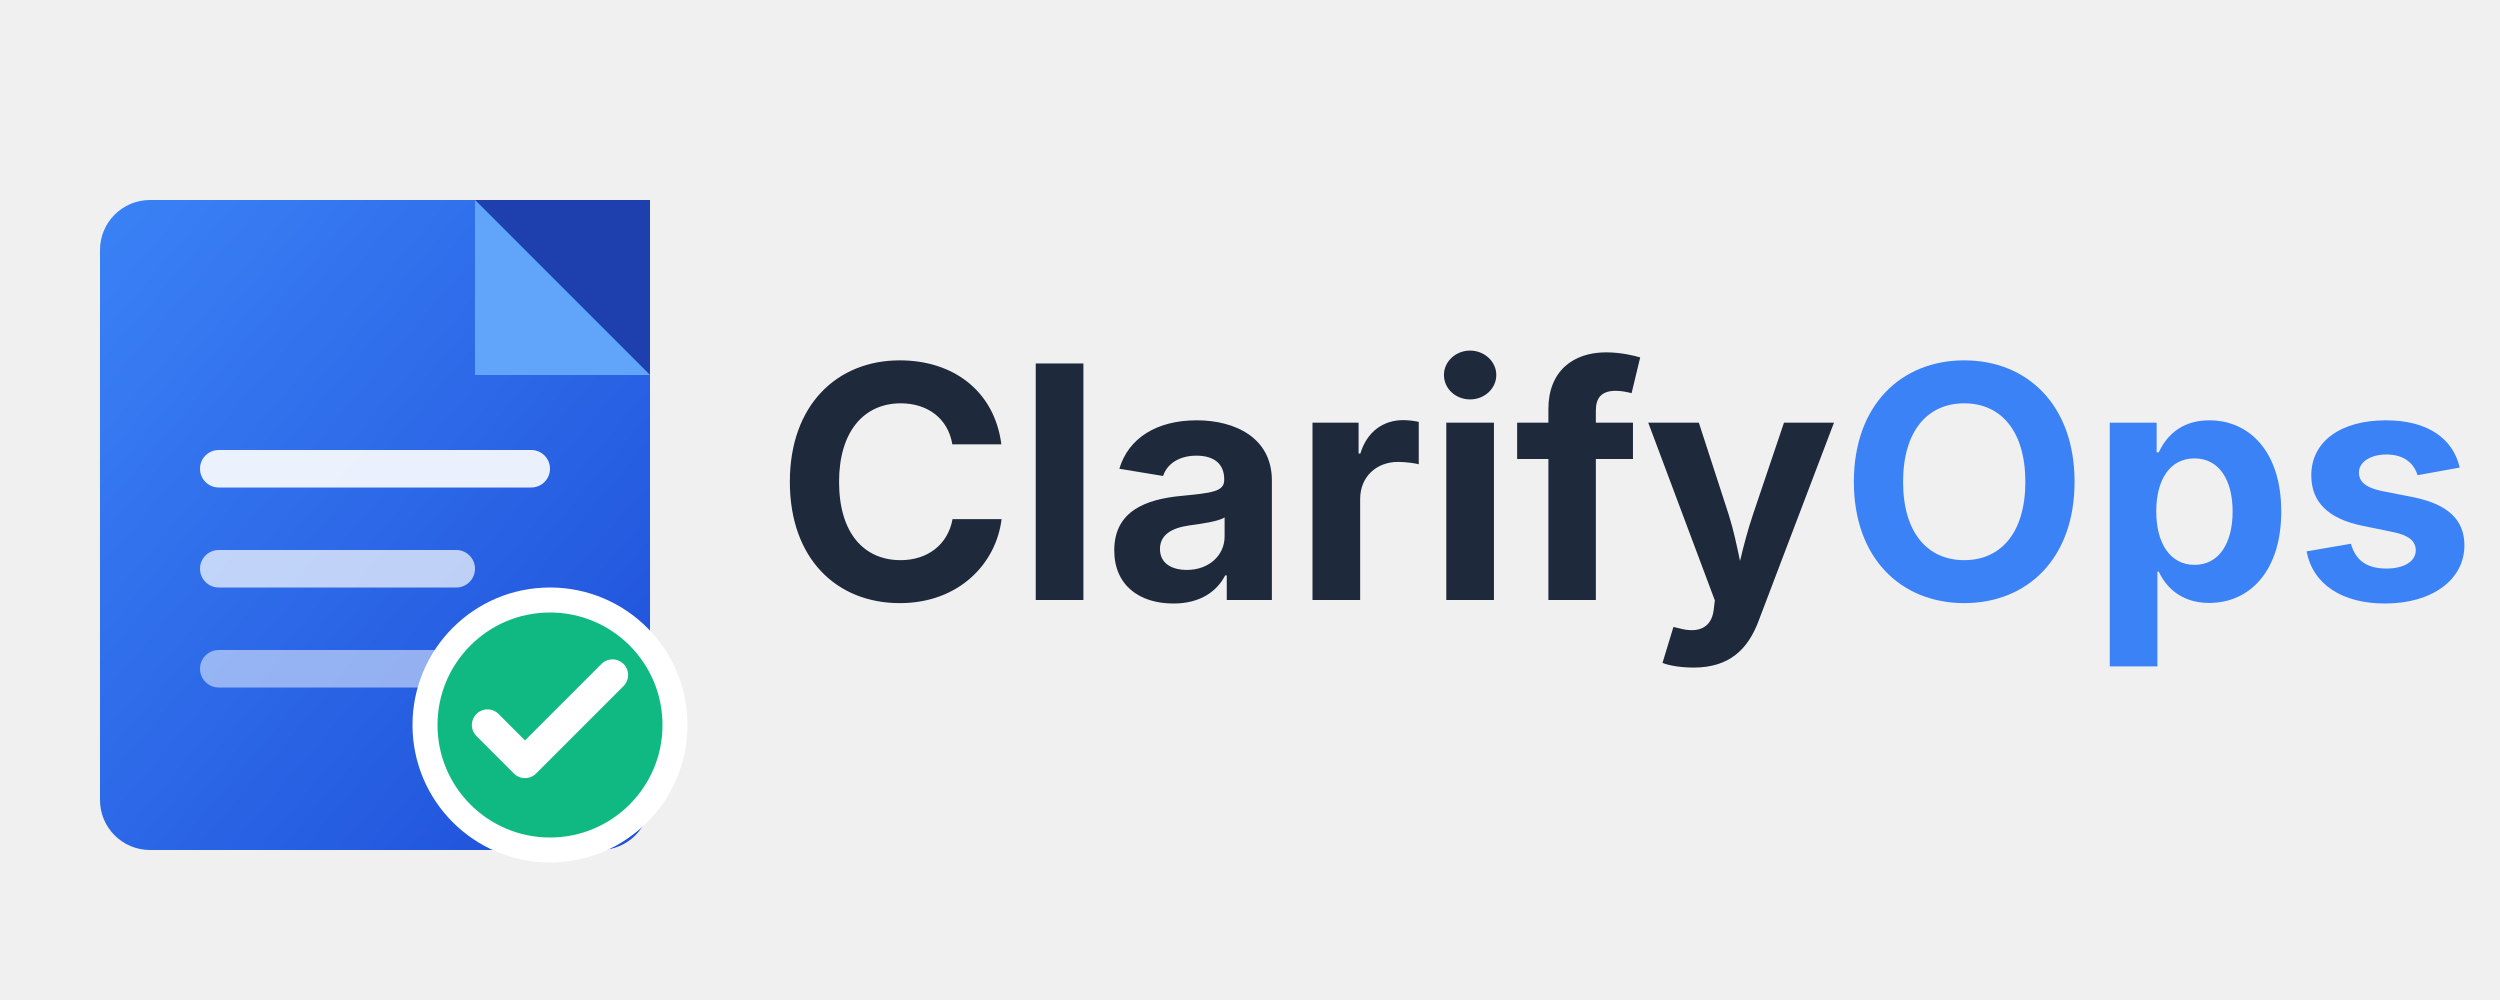
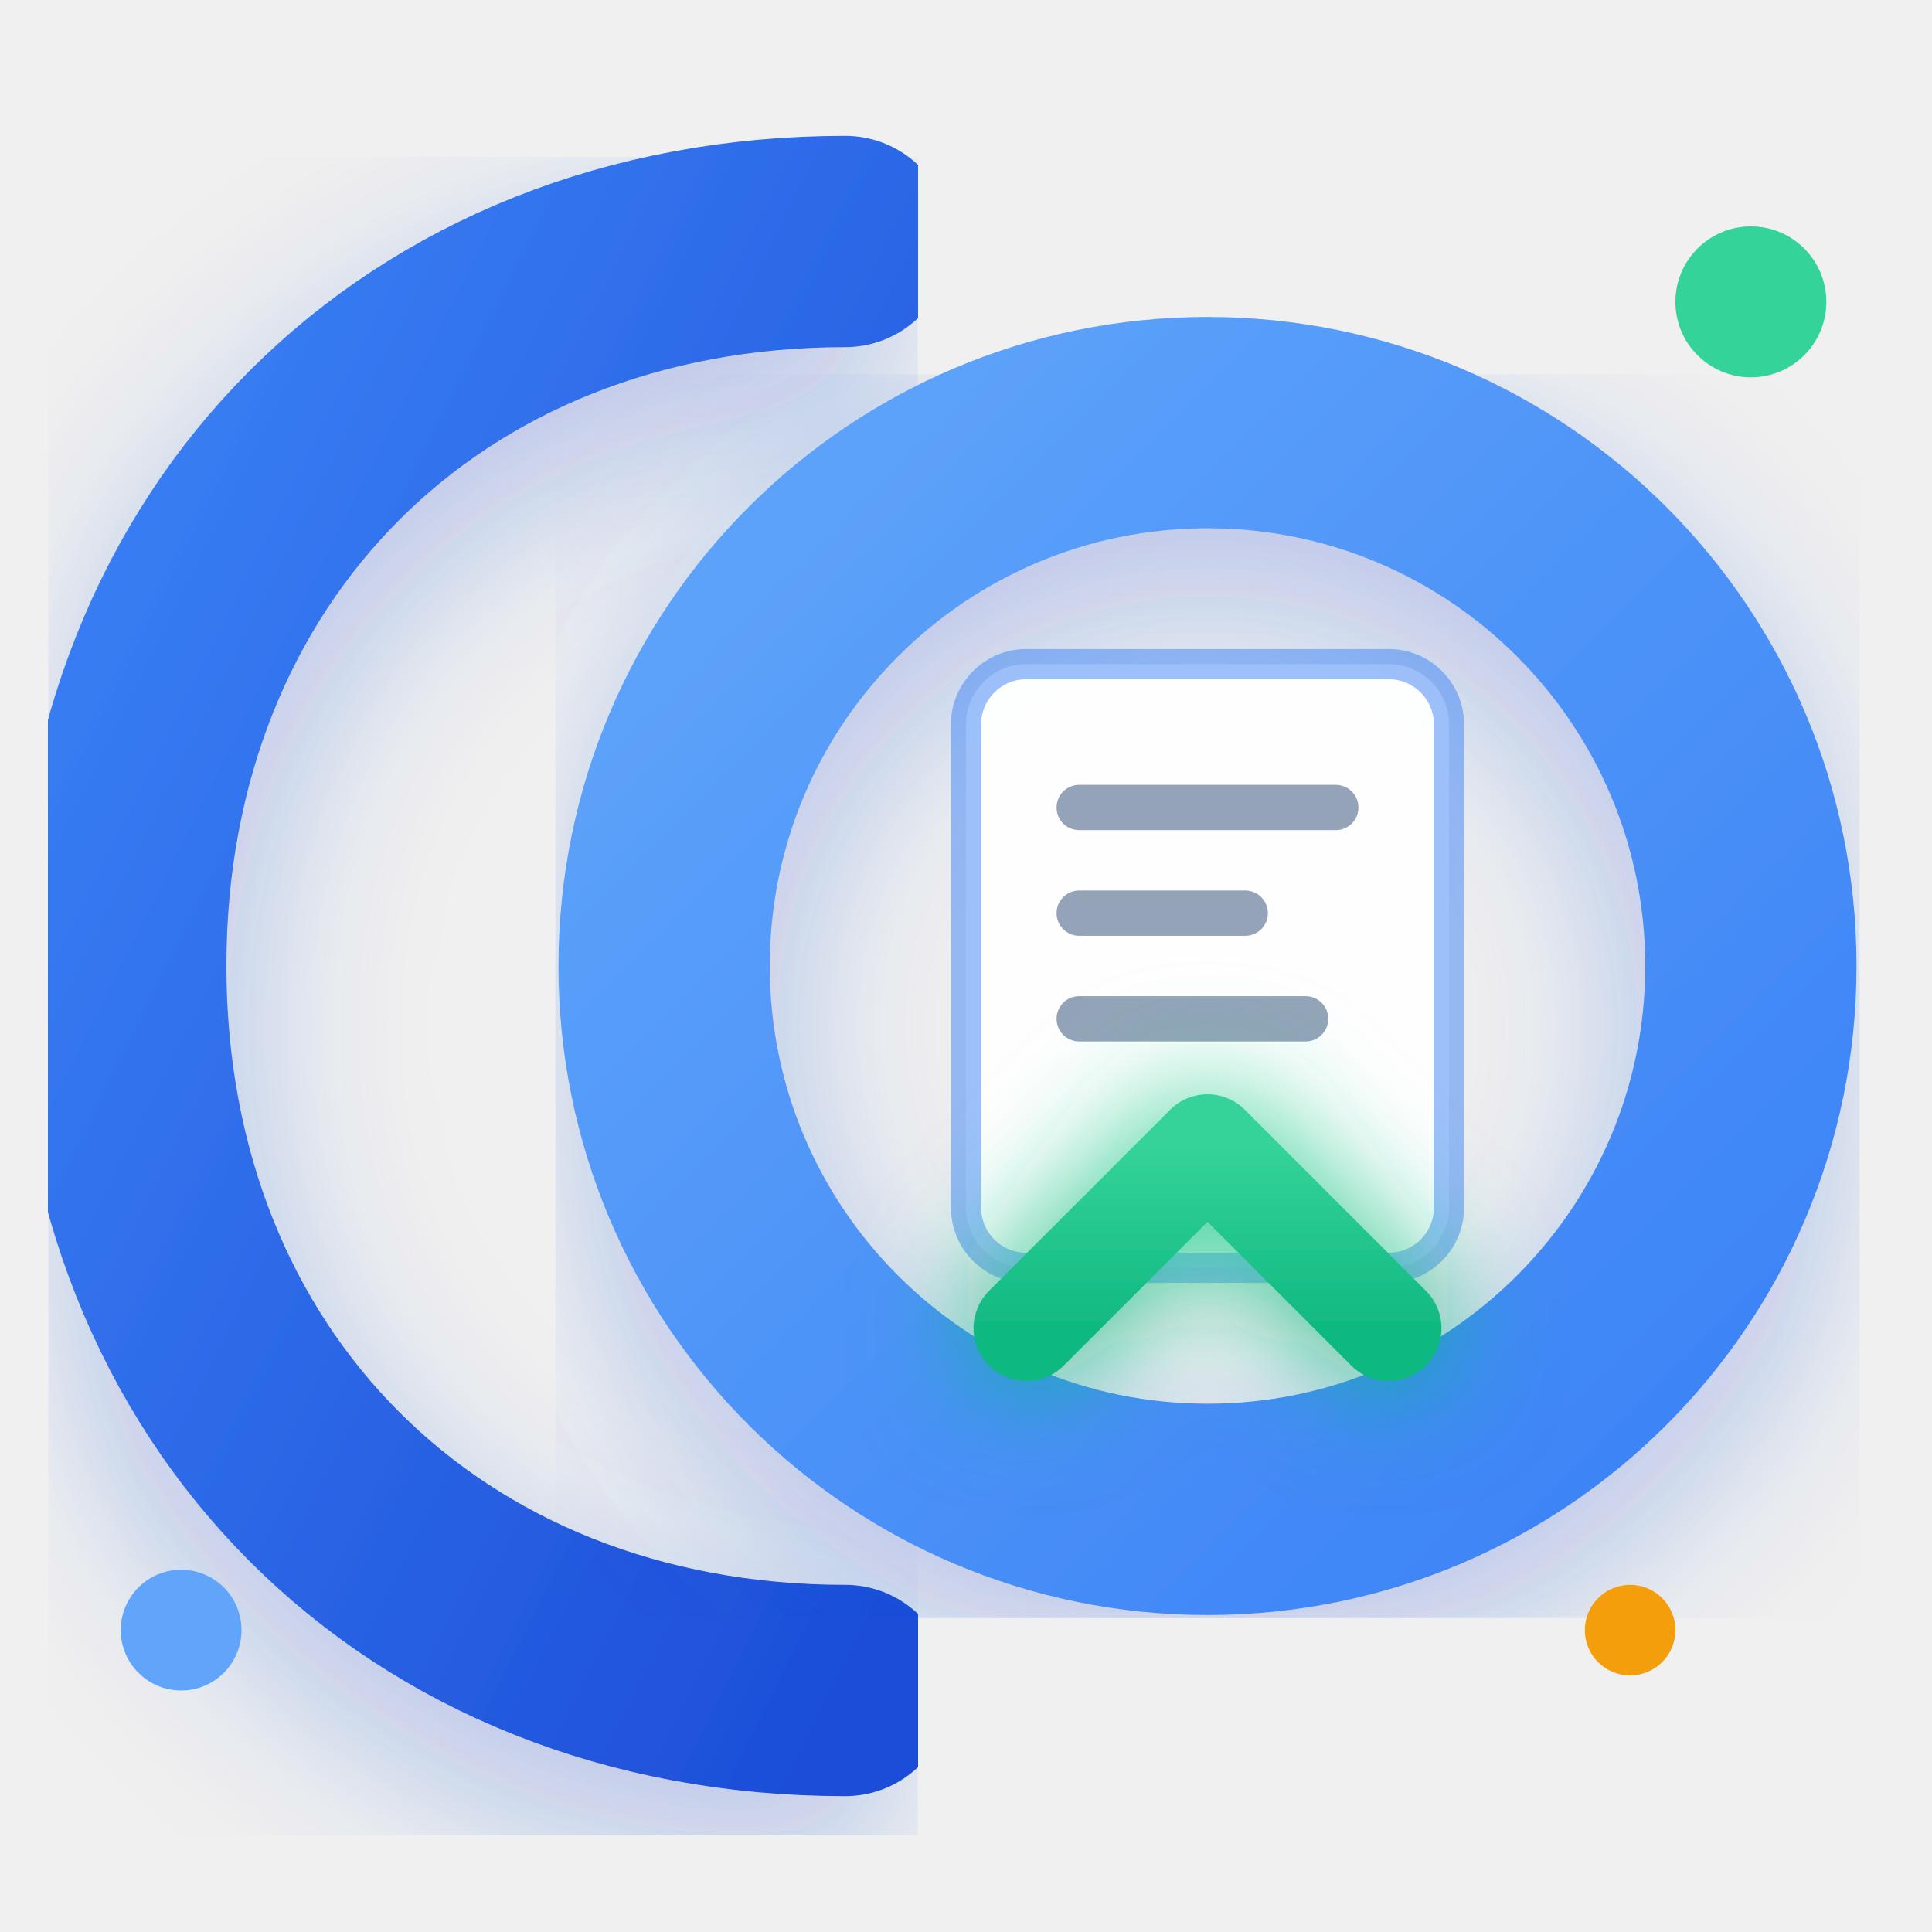
- <svg xmlns="http://www.w3.org/2000/svg" width="200" height="80" viewBox="0 0 200 80">
+ <svg xmlns="http://www.w3.org/2000/svg" viewBox="0 0 64 64" fill="none">
  <defs>
-     <linearGradient id="logoGradient" x1="0%" y1="0%" x2="100%" y2="100%">
-       <stop offset="0%" style="stop-color:#3b82f6;stop-opacity:1" />
-       <stop offset="100%" style="stop-color:#1d4ed8;stop-opacity:1" />
+     <linearGradient id="cGrad" x1="0%" y1="0%" x2="100%" y2="100%">
+       <stop offset="0%" style="stop-color:#3B82F6" />
+       <stop offset="100%" style="stop-color:#1D4ED8" />
    </linearGradient>
-     <linearGradient id="accentGradient" x1="0%" y1="0%" x2="100%" y2="100%">
-       <stop offset="0%" style="stop-color:#60a5fa;stop-opacity:1" />
-       <stop offset="100%" style="stop-color:#3b82f6;stop-opacity:1" />
+     <linearGradient id="oGrad" x1="0%" y1="0%" x2="100%" y2="100%">
+       <stop offset="0%" style="stop-color:#60A5FA" />
+       <stop offset="100%" style="stop-color:#3B82F6" />
    </linearGradient>
+     <linearGradient id="arrowGrad" x1="0%" y1="100%" x2="0%" y2="0%">
+       <stop offset="0%" style="stop-color:#10B981" />
+       <stop offset="100%" style="stop-color:#34D399" />
+     </linearGradient>
+     <filter id="glow" x="-50%" y="-50%" width="200%" height="200%">
+       <feGaussianBlur stdDeviation="2" result="blur" />
+       <feMerge>
+         <feMergeNode in="blur" />
+         <feMergeNode in="SourceGraphic" />
+       </feMerge>
+     </filter>
+     <filter id="shadow">
+       <feDropShadow dx="0" dy="2" stdDeviation="3" flood-color="#1D4ED8" flood-opacity="0.3" />
+     </filter>
  </defs>
-   <g transform="translate(8, 12)">
-     <rect x="0" y="4" width="44" height="52" rx="4" ry="4" fill="url(#logoGradient)" />
-     <path d="M 30 4 L 44 4 L 44 18 Z" fill="#1e40af" />
-     <path d="M 30 4 L 30 18 L 44 18 Z" fill="#60a5fa" />
-     <rect x="8" y="24" width="28" height="3" rx="1.5" fill="white" opacity="0.9" />
-     <rect x="8" y="32" width="22" height="3" rx="1.5" fill="white" opacity="0.7" />
-     <rect x="8" y="40" width="26" height="3" rx="1.5" fill="white" opacity="0.5" />
-     <circle cx="36" cy="46" r="10" fill="#10b981" stroke="white" stroke-width="2" />
-     <path d="M 31 46 L 34 49 L 41 42" stroke="white" stroke-width="2.5" fill="none" stroke-linecap="round" stroke-linejoin="round" />
+   <path d="M28 8C14 8 4 18 4 32s10 24 24 24" stroke="url(#cGrad)" stroke-width="7" stroke-linecap="round" fill="none" filter="url(#shadow)" />
+   <circle cx="40" cy="32" r="18" stroke="url(#oGrad)" stroke-width="7" fill="none" filter="url(#shadow)" />
+   <g transform="translate(30, 22)">
+     <rect x="2" y="0" width="16" height="20" rx="2" fill="white" opacity="0.95" />
+     <rect x="2" y="0" width="16" height="20" rx="2" stroke="#3B82F6" stroke-width="1" fill="none" opacity="0.5" />
+     <rect x="5" y="4" width="10" height="1.5" rx="0.75" fill="#94A3B8" />
+     <rect x="5" y="7.5" width="7" height="1.5" rx="0.75" fill="#94A3B8" />
+     <rect x="5" y="11" width="9" height="1.5" rx="0.75" fill="#94A3B8" />
  </g>
-   <text x="62" y="48" font-family="Inter, -apple-system, BlinkMacSystemFont, 'Segoe UI', Roboto, sans-serif" font-size="26" font-weight="700" fill="#1e293b">
-     Clarify<tspan fill="#3b82f6">Ops</tspan>
-   </text>
+   <g filter="url(#glow)">
+     <path d="M40 52V38" stroke="url(#arrowGrad)" stroke-width="3.5" stroke-linecap="round" />
+     <path d="M34 44L40 38L46 44" stroke="url(#arrowGrad)" stroke-width="3.5" stroke-linecap="round" stroke-linejoin="round" />
+   </g>
+   <circle cx="58" cy="10" r="2.5" fill="#34D399" />
+   <circle cx="6" cy="54" r="2" fill="#60A5FA" />
+   <circle cx="54" cy="54" r="1.5" fill="#F59E0B" />
</svg>
